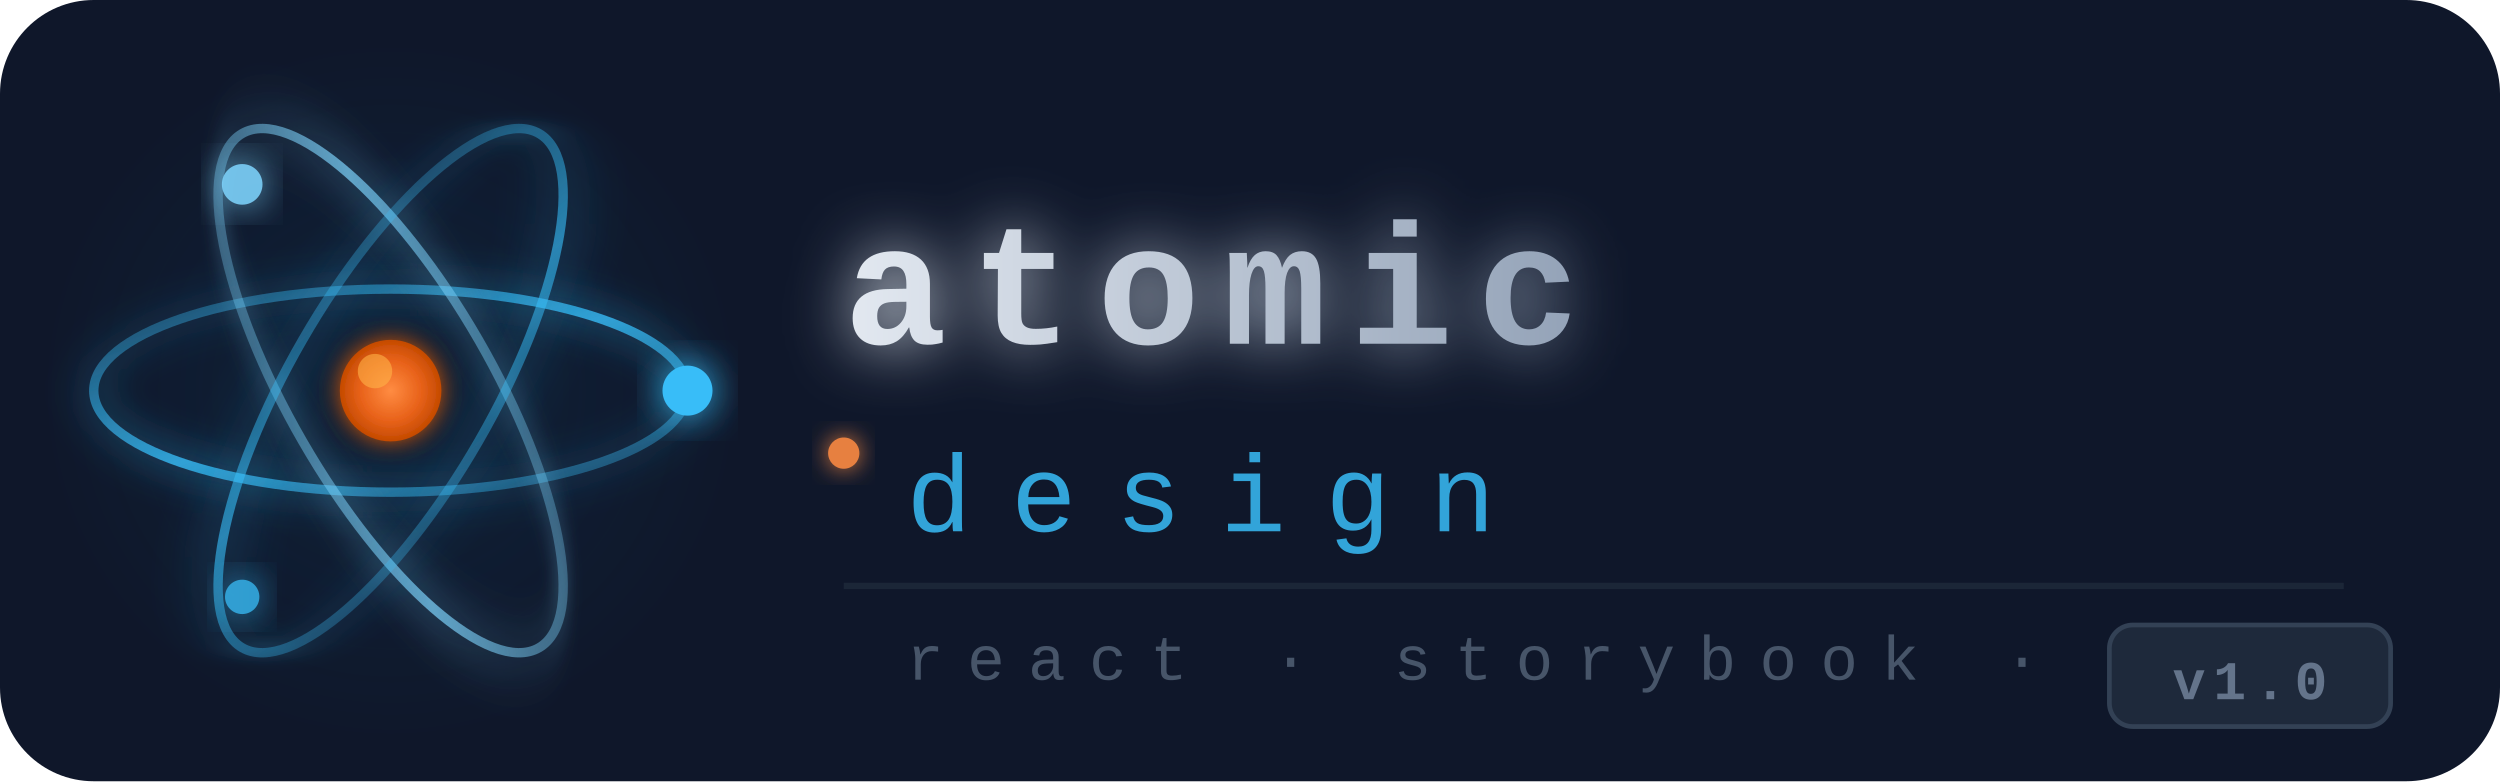
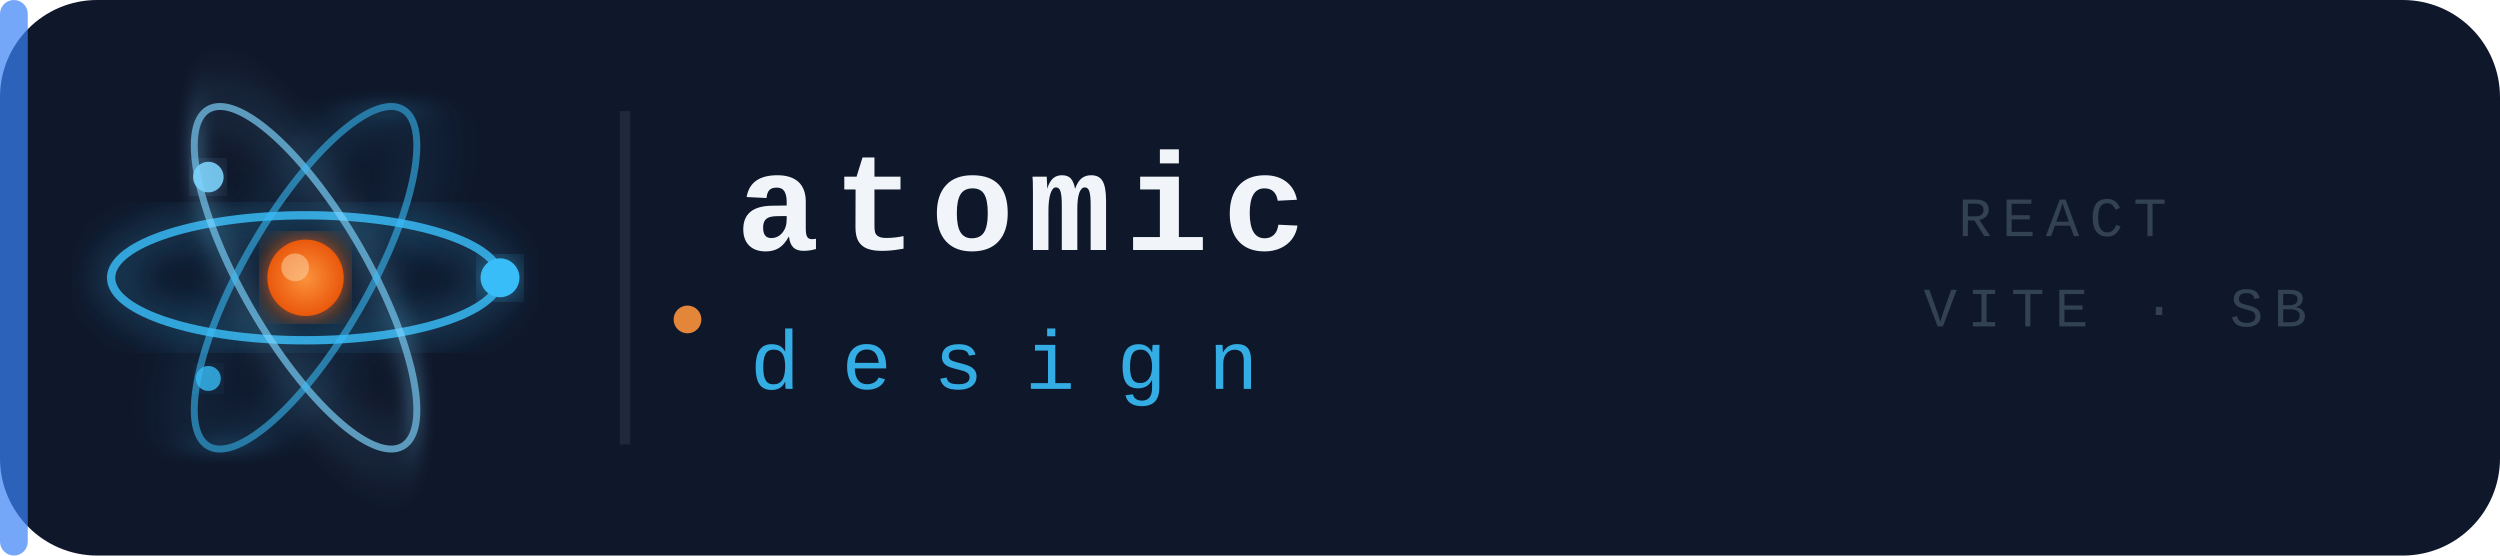
- <svg xmlns="http://www.w3.org/2000/svg" viewBox="0 0 320 100" width="320" height="100" role="img" aria-label="React Atomic Design Demo logo">
+ <svg xmlns="http://www.w3.org/2000/svg" viewBox="0 0 360 80" width="360" height="80" role="img" aria-label="React Atomic Design Demo">
  <defs>
-     <filter id="glow-blue" x="-50%" y="-50%" width="200%" height="200%">
-       <feGaussianBlur stdDeviation="2.5" result="blur" />
+     <linearGradient id="bg" x1="0%" y1="0%" x2="100%" y2="0%">
+       <stop offset="0%" stop-color="#0f172a" />
+       <stop offset="100%" stop-color="#0f172a" />
+     </linearGradient>
+     <filter id="glow-b">
+       <feGaussianBlur stdDeviation="3" result="blur" />
      <feMerge>
        <feMergeNode in="blur" />
        <feMergeNode in="SourceGraphic" />
      </feMerge>
    </filter>
-     <filter id="glow-orange" x="-50%" y="-50%" width="200%" height="200%">
-       <feGaussianBlur stdDeviation="1.5" result="blur" />
+     <filter id="glow-o">
+       <feGaussianBlur stdDeviation="2" result="blur" />
      <feMerge>
        <feMergeNode in="blur" />
        <feMergeNode in="SourceGraphic" />
      </feMerge>
    </filter>
-     <filter id="glow-soft" x="-80%" y="-80%" width="260%" height="260%">
-       <feGaussianBlur stdDeviation="4" result="blur" />
-       <feMerge>
-         <feMergeNode in="blur" />
-         <feMergeNode in="SourceGraphic" />
-       </feMerge>
-     </filter>
-     <radialGradient id="nucleus-grad" cx="50%" cy="50%" r="50%">
-       <stop offset="0%" stop-color="#ff8c42" />
-       <stop offset="60%" stop-color="#e8621a" />
-       <stop offset="100%" stop-color="#c44a00" />
+     <radialGradient id="nucleus" cx="50%" cy="50%" r="50%">
+       <stop offset="0%" stop-color="#fb923c" />
+       <stop offset="100%" stop-color="#ea580c" />
    </radialGradient>
-     <linearGradient id="orbit1-grad" x1="0%" y1="0%" x2="100%" y2="100%">
-       <stop offset="0%" stop-color="#38bdf8" stop-opacity="0.2" />
-       <stop offset="50%" stop-color="#38bdf8" stop-opacity="0.9" />
-       <stop offset="100%" stop-color="#38bdf8" stop-opacity="0.2" />
-     </linearGradient>
-     <linearGradient id="orbit2-grad" x1="100%" y1="0%" x2="0%" y2="100%">
-       <stop offset="0%" stop-color="#7dd3fc" stop-opacity="0.2" />
-       <stop offset="50%" stop-color="#7dd3fc" stop-opacity="0.85" />
-       <stop offset="100%" stop-color="#7dd3fc" stop-opacity="0.2" />
-     </linearGradient>
-     <linearGradient id="orbit3-grad" x1="0%" y1="100%" x2="100%" y2="0%">
-       <stop offset="0%" stop-color="#38bdf8" stop-opacity="0.2" />
-       <stop offset="50%" stop-color="#38bdf8" stop-opacity="0.8" />
-       <stop offset="100%" stop-color="#38bdf8" stop-opacity="0.2" />
-     </linearGradient>
-     <linearGradient id="text-grad" x1="0%" y1="0%" x2="100%" y2="0%">
-       <stop offset="0%" stop-color="#e2e8f0" />
-       <stop offset="100%" stop-color="#94a3b8" />
-     </linearGradient>
-     <radialGradient id="bg-glow" cx="50%" cy="50%" r="50%">
-       <stop offset="0%" stop-color="#0ea5e9" stop-opacity="0.08" />
-       <stop offset="100%" stop-color="#0ea5e9" stop-opacity="0" />
-     </radialGradient>
-     <clipPath id="icon-clip">
-       <rect x="0" y="0" width="100" height="100" />
-     </clipPath>
  </defs>
-   <rect width="320" height="100" fill="#0f172a" rx="12" />
-   <ellipse cx="50" cy="50" rx="45" ry="45" fill="url(#bg-glow)" />
-   <ellipse cx="50" cy="50" rx="38" ry="13" fill="none" stroke="url(#orbit1-grad)" stroke-width="1.2" filter="url(#glow-blue)" opacity="0.9" />
-   <ellipse cx="50" cy="50" rx="38" ry="13" fill="none" stroke="url(#orbit2-grad)" stroke-width="1.2" transform="rotate(60 50 50)" filter="url(#glow-blue)" opacity="0.85" />
-   <ellipse cx="50" cy="50" rx="38" ry="13" fill="none" stroke="url(#orbit3-grad)" stroke-width="1.2" transform="rotate(120 50 50)" filter="url(#glow-blue)" opacity="0.8" />
-   <circle cx="88" cy="50" r="3.2" fill="#38bdf8" filter="url(#glow-blue)" />
-   <circle cx="31" cy="23.6" r="2.6" fill="#7dd3fc" filter="url(#glow-blue)" opacity="0.9" />
-   <circle cx="31" cy="76.4" r="2.2" fill="#38bdf8" filter="url(#glow-blue)" opacity="0.8" />
-   <circle cx="50" cy="50" r="6.5" fill="url(#nucleus-grad)" filter="url(#glow-orange)" />
-   <circle cx="48" cy="47.5" r="2.2" fill="#ffb347" opacity="0.6" />
-   <text x="108" y="44" font-family="'Courier New', 'Courier', monospace" font-size="22" font-weight="700" letter-spacing="3" fill="url(#text-grad)" filter="url(#glow-soft)">atomic</text>
-   <circle cx="108" cy="58" r="2" fill="#ff8c42" filter="url(#glow-orange)" opacity="0.9" />
-   <text x="116" y="68" font-family="'Courier New', 'Courier', monospace" font-size="14" font-weight="400" letter-spacing="5" fill="#38bdf8" opacity="0.85">design</text>
-   <line x1="108" y1="75" x2="300" y2="75" stroke="#1e293b" stroke-width="0.8" opacity="0.8" />
-   <text x="116" y="87" font-family="'Courier New', 'Courier', monospace" font-size="8" font-weight="400" letter-spacing="3" fill="#475569">react · storybook · vite</text>
-   <rect x="270" y="80" width="36" height="13" rx="3" fill="#1e293b" stroke="#334155" stroke-width="0.6" />
-   <text x="288" y="89.5" font-family="'Courier New', 'Courier', monospace" font-size="7" font-weight="600" letter-spacing="1" fill="#64748b" text-anchor="middle">v1.0</text>
+   <rect width="360" height="80" rx="14" fill="#0f172a" />
+   <rect x="0" y="0" width="4" height="80" rx="2" fill="#3b82f6" opacity="0.7" />
+   <ellipse cx="44" cy="40" rx="28" ry="9" fill="none" stroke="#38bdf8" stroke-width="1.2" opacity="0.85" filter="url(#glow-b)" />
+   <ellipse cx="44" cy="40" rx="28" ry="9" fill="none" stroke="#7dd3fc" stroke-width="1" opacity="0.7" filter="url(#glow-b)" transform="rotate(60 44 40)" />
+   <ellipse cx="44" cy="40" rx="28" ry="9" fill="none" stroke="#38bdf8" stroke-width="1" opacity="0.6" filter="url(#glow-b)" transform="rotate(120 44 40)" />
+   <circle cx="72" cy="40" r="2.8" fill="#38bdf8" filter="url(#glow-b)" />
+   <circle cx="30" cy="25.5" r="2.2" fill="#7dd3fc" filter="url(#glow-b)" opacity="0.9" />
+   <circle cx="30" cy="54.5" r="1.8" fill="#38bdf8" filter="url(#glow-b)" opacity="0.8" />
+   <circle cx="44" cy="40" r="5.5" fill="url(#nucleus)" filter="url(#glow-o)" />
+   <circle cx="42.5" cy="38.5" r="2" fill="#fed7aa" opacity="0.5" />
+   <line x1="90" y1="16" x2="90" y2="64" stroke="#1e293b" stroke-width="1.5" />
+   <text x="106" y="36" font-family="'SF Mono', 'Fira Code', 'Courier New', monospace" font-size="20" font-weight="700" letter-spacing="2" fill="#f1f5f9">atomic</text>
+   <text x="108" y="56" font-family="'SF Mono', 'Fira Code', 'Courier New', monospace" font-size="12" font-weight="400" letter-spacing="6" fill="#38bdf8" opacity="0.9">design</text>
+   <circle cx="99" cy="46" r="2" fill="#fb923c" opacity="0.9" />
+   <text x="282" y="34" font-family="'SF Mono', 'Fira Code', 'Courier New', monospace" font-size="8" letter-spacing="1.5" fill="#334155">REACT</text>
+   <text x="277" y="47" font-family="'SF Mono', 'Fira Code', 'Courier New', monospace" font-size="8" letter-spacing="1.5" fill="#334155">VITE · SB</text>
</svg>
